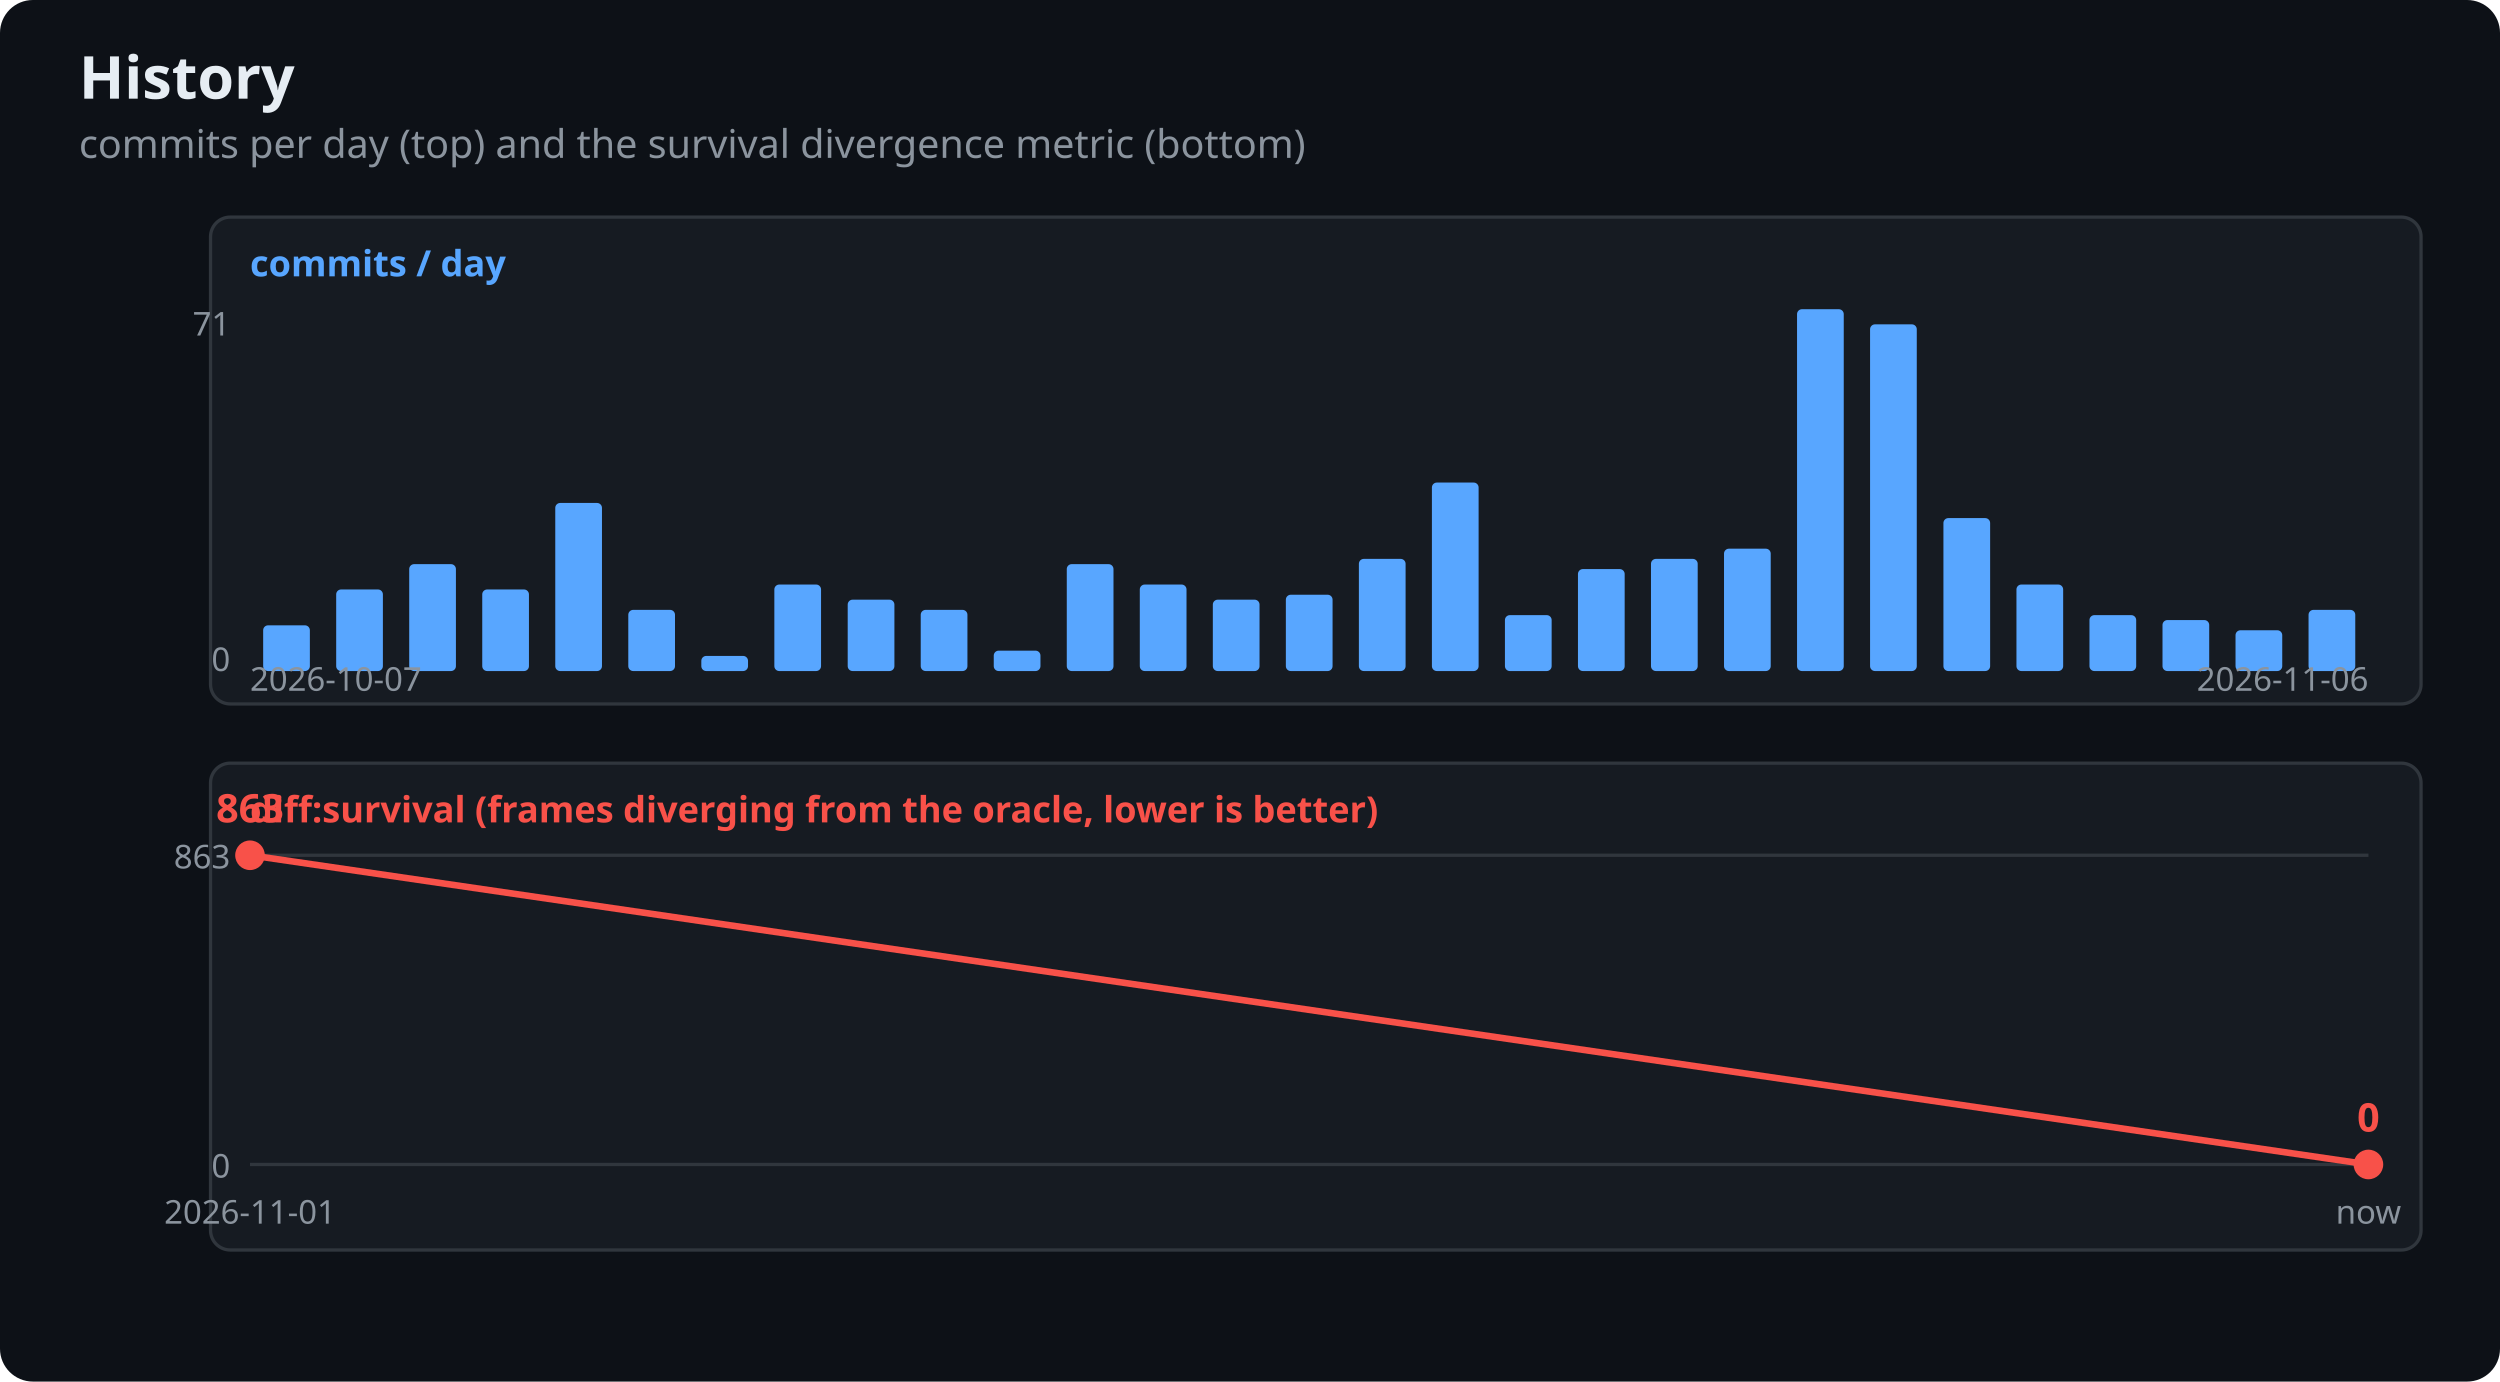
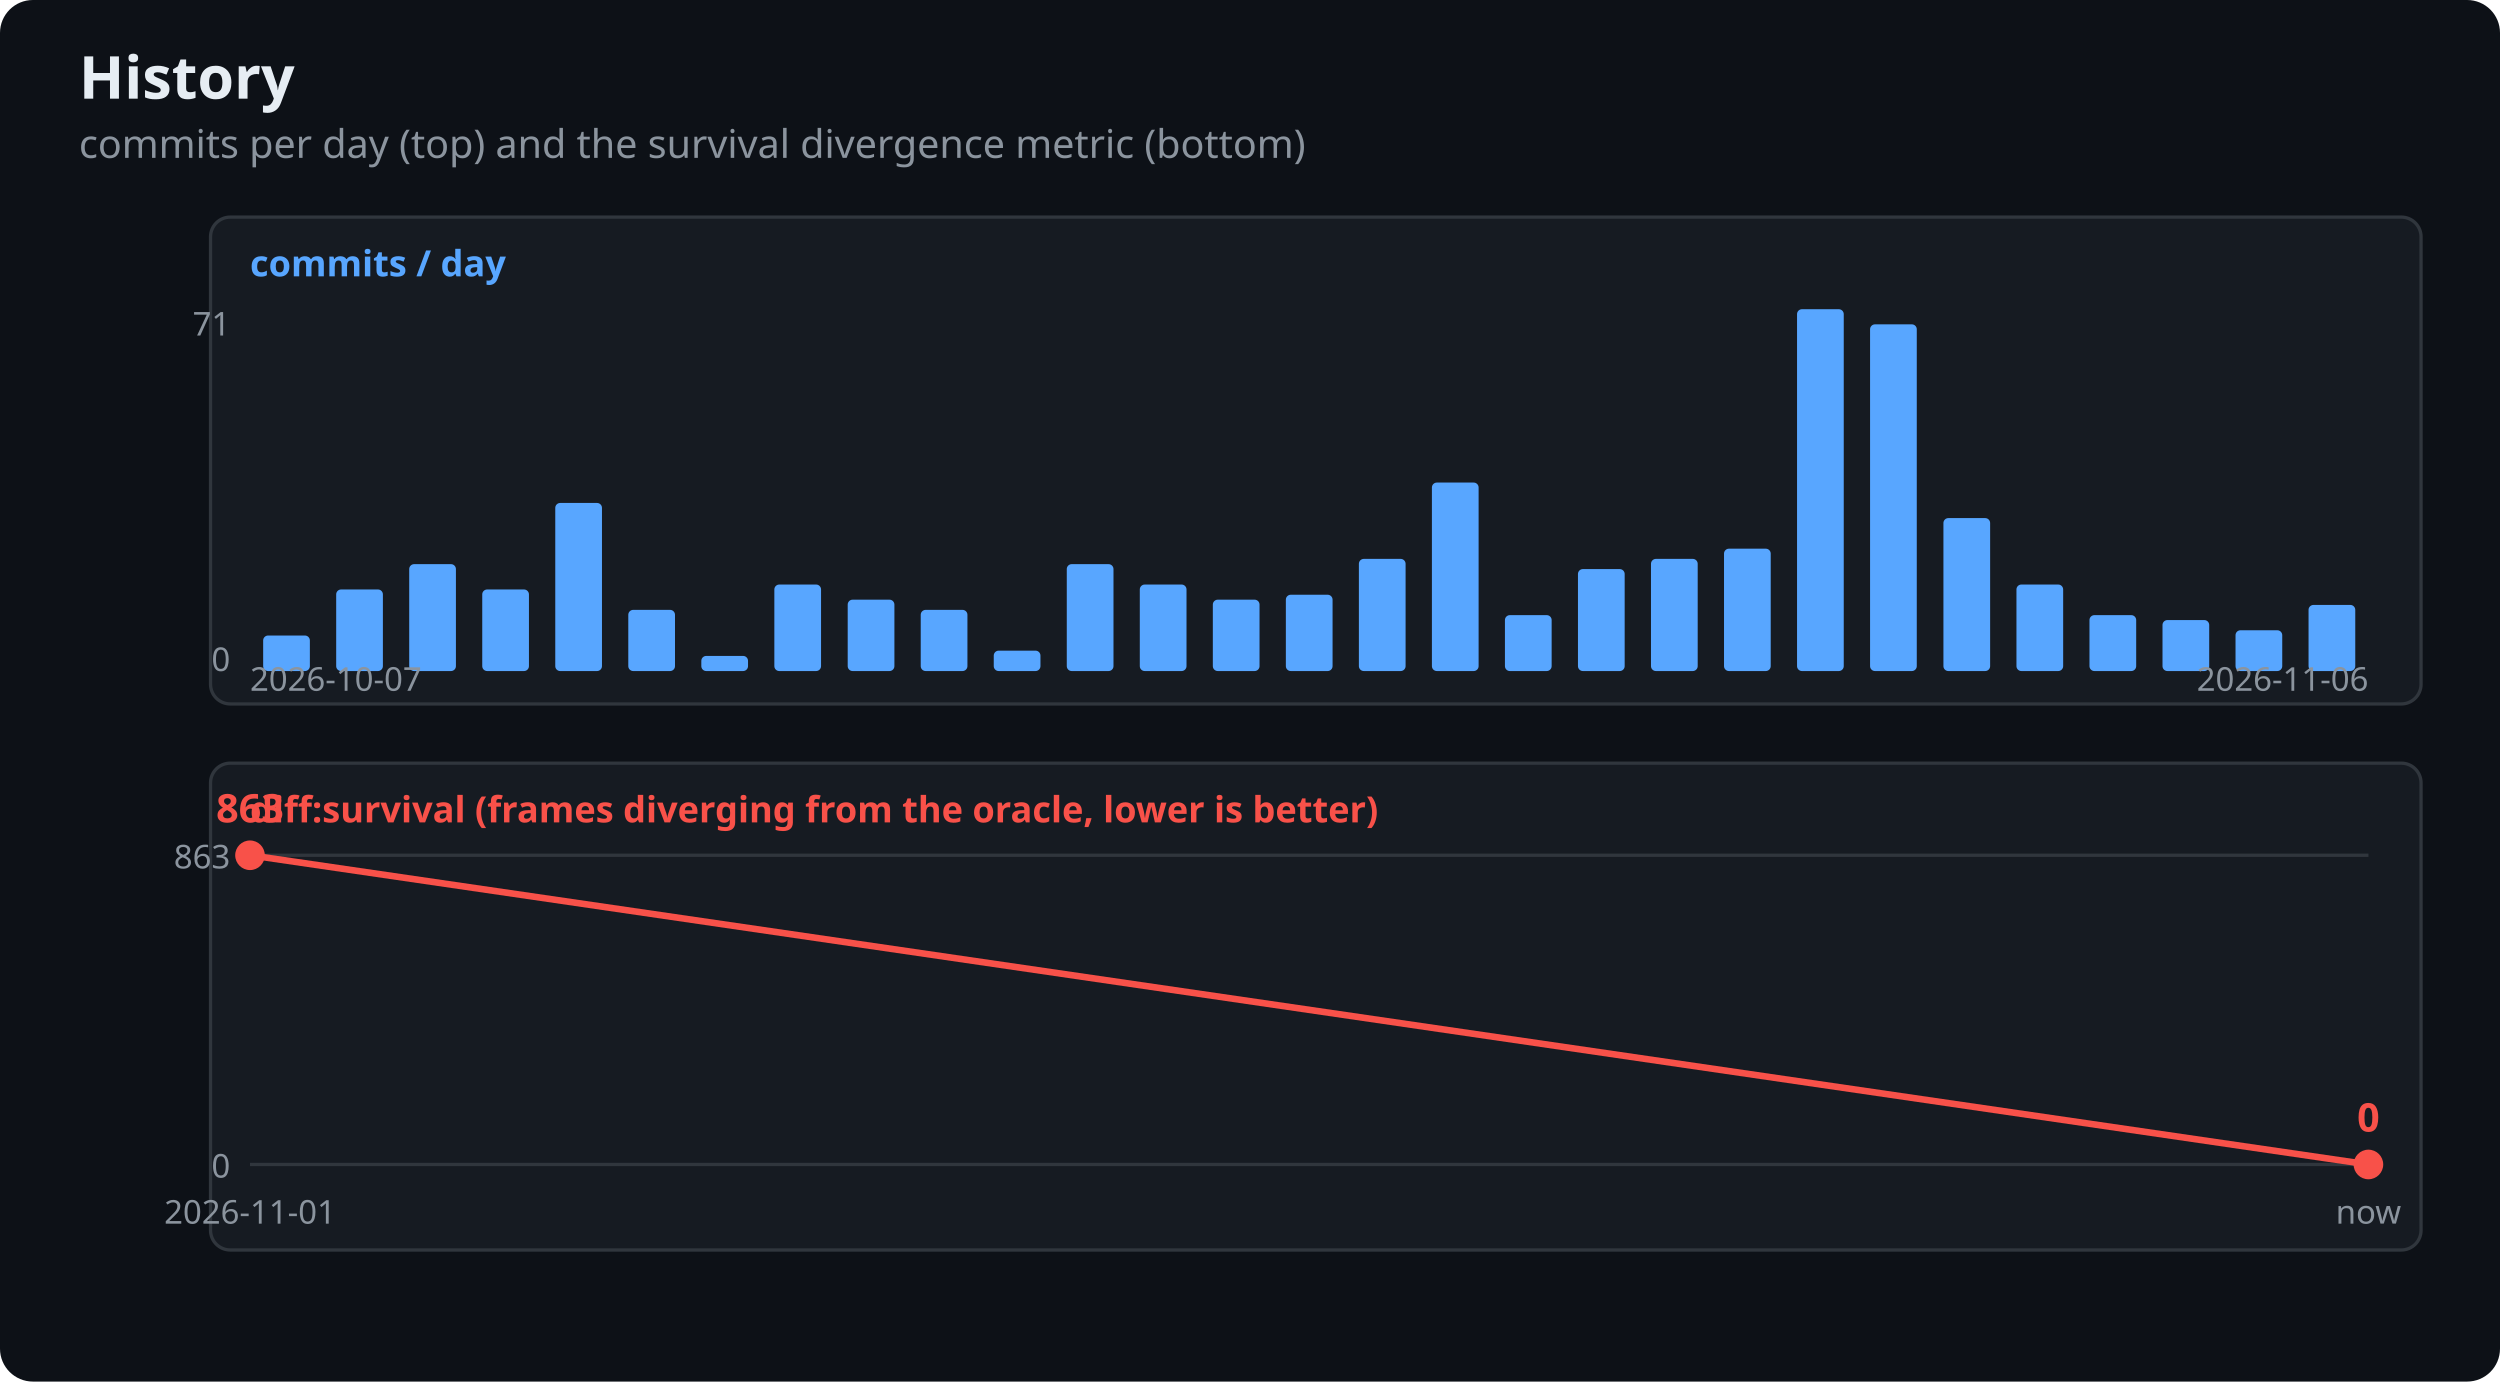
<svg xmlns="http://www.w3.org/2000/svg" width="760" height="420" viewBox="0 0 760 420" font-family="Segoe UI,Ubuntu,sans-serif">
  <rect width="760" height="420" rx="10" fill="#0d1117" />
  <text x="24" y="30" fill="#e6edf3" font-size="18" font-weight="600">History</text>
  <text x="24" y="48" fill="#8b949e" font-size="12">commits per day (top) and the survival divergence metric (bottom)</text>
  <rect x="64" y="66" width="672" height="148" fill="#161b22" stroke="#30363d" rx="6" />
  <text x="76" y="84" fill="#58a6ff" font-size="11" font-weight="600">commits / day</text>
-   <rect x="80.0" y="190.1" width="14.2" height="13.9" fill="#58a6ff" rx="1.5" />
+   <rect x="80.0" y="193.2" width="14.2" height="10.8" fill="#58a6ff" rx="1.5" />
  <rect x="102.2" y="179.2" width="14.2" height="24.8" fill="#58a6ff" rx="1.5" />
  <rect x="124.4" y="171.5" width="14.2" height="32.5" fill="#58a6ff" rx="1.5" />
  <rect x="146.6" y="179.2" width="14.2" height="24.8" fill="#58a6ff" rx="1.5" />
  <rect x="168.8" y="152.9" width="14.2" height="51.1" fill="#58a6ff" rx="1.5" />
  <rect x="191.0" y="185.4" width="14.2" height="18.6" fill="#58a6ff" rx="1.5" />
  <rect x="213.2" y="199.4" width="14.2" height="4.6" fill="#58a6ff" rx="1.5" />
  <rect x="235.4" y="177.7" width="14.2" height="26.3" fill="#58a6ff" rx="1.5" />
  <rect x="257.7" y="182.3" width="14.2" height="21.7" fill="#58a6ff" rx="1.5" />
  <rect x="279.9" y="185.4" width="14.2" height="18.6" fill="#58a6ff" rx="1.5" />
  <rect x="302.1" y="197.8" width="14.2" height="6.2" fill="#58a6ff" rx="1.5" />
  <rect x="324.3" y="171.5" width="14.2" height="32.5" fill="#58a6ff" rx="1.5" />
  <rect x="346.5" y="177.7" width="14.2" height="26.3" fill="#58a6ff" rx="1.5" />
  <rect x="368.7" y="182.3" width="14.2" height="21.7" fill="#58a6ff" rx="1.5" />
  <rect x="390.9" y="180.8" width="14.2" height="23.2" fill="#58a6ff" rx="1.5" />
  <rect x="413.1" y="169.9" width="14.2" height="34.1" fill="#58a6ff" rx="1.5" />
  <rect x="435.3" y="146.7" width="14.2" height="57.3" fill="#58a6ff" rx="1.5" />
  <rect x="457.5" y="187.0" width="14.2" height="17.0" fill="#58a6ff" rx="1.5" />
  <rect x="479.7" y="173.0" width="14.2" height="31.0" fill="#58a6ff" rx="1.5" />
  <rect x="501.9" y="169.9" width="14.2" height="34.1" fill="#58a6ff" rx="1.5" />
  <rect x="524.1" y="166.8" width="14.2" height="37.2" fill="#58a6ff" rx="1.5" />
  <rect x="546.3" y="94.0" width="14.2" height="110.0" fill="#58a6ff" rx="1.5" />
  <rect x="568.5" y="98.6" width="14.2" height="105.4" fill="#58a6ff" rx="1.5" />
  <rect x="590.8" y="157.5" width="14.2" height="46.5" fill="#58a6ff" rx="1.5" />
  <rect x="613.0" y="177.7" width="14.2" height="26.3" fill="#58a6ff" rx="1.5" />
  <rect x="635.2" y="187.0" width="14.2" height="17.0" fill="#58a6ff" rx="1.5" />
  <rect x="657.4" y="188.5" width="14.2" height="15.5" fill="#58a6ff" rx="1.5" />
  <rect x="679.6" y="191.6" width="14.2" height="12.4" fill="#58a6ff" rx="1.5" />
-   <rect x="701.8" y="185.4" width="14.2" height="18.6" fill="#58a6ff" rx="1.5" />
+   <rect x="701.8" y="183.9" width="14.2" height="20.1" fill="#58a6ff" rx="1.5" />
  <text x="70" y="102" fill="#8b949e" font-size="10" text-anchor="end">71</text>
  <text x="70" y="204" fill="#8b949e" font-size="10" text-anchor="end">0</text>
  <text x="76" y="210" fill="#8b949e" font-size="10">2026-10-07</text>
  <text x="720" y="210" fill="#8b949e" font-size="10" text-anchor="end">2026-11-06</text>
  <rect x="64" y="232" width="672" height="148" fill="#161b22" stroke="#30363d" rx="6" />
  <text x="76" y="250" fill="#f85149" font-size="11" font-weight="600">diff:survival (frames diverging from the oracle, lower is better)</text>
  <line x1="76" y1="354.0" x2="720" y2="354.0" stroke="#30363d" stroke-width="1" />
  <text x="70" y="358.0" fill="#8b949e" font-size="10" text-anchor="end">0</text>
  <line x1="76" y1="260.0" x2="720" y2="260.0" stroke="#30363d" stroke-width="1" />
  <text x="70" y="264.0" fill="#8b949e" font-size="10" text-anchor="end">863</text>
  <circle cx="76.0" cy="260.0" r="4.5" fill="#f85149" />
  <text x="76.0" y="250.0" fill="#f85149" font-size="12" font-weight="600" text-anchor="middle">863</text>
  <text x="76.0" y="372" fill="#8b949e" font-size="10" text-anchor="middle">2026-11-01</text>
  <circle cx="720.0" cy="354.0" r="4.5" fill="#f85149" />
  <text x="720.0" y="344.0" fill="#f85149" font-size="12" font-weight="600" text-anchor="middle">0</text>
  <text x="720.0" y="372" fill="#8b949e" font-size="10" text-anchor="middle">now</text>
  <polyline points="76.0,260.0 720.0,354.0" fill="none" stroke="#f85149" stroke-width="2" />
</svg>
